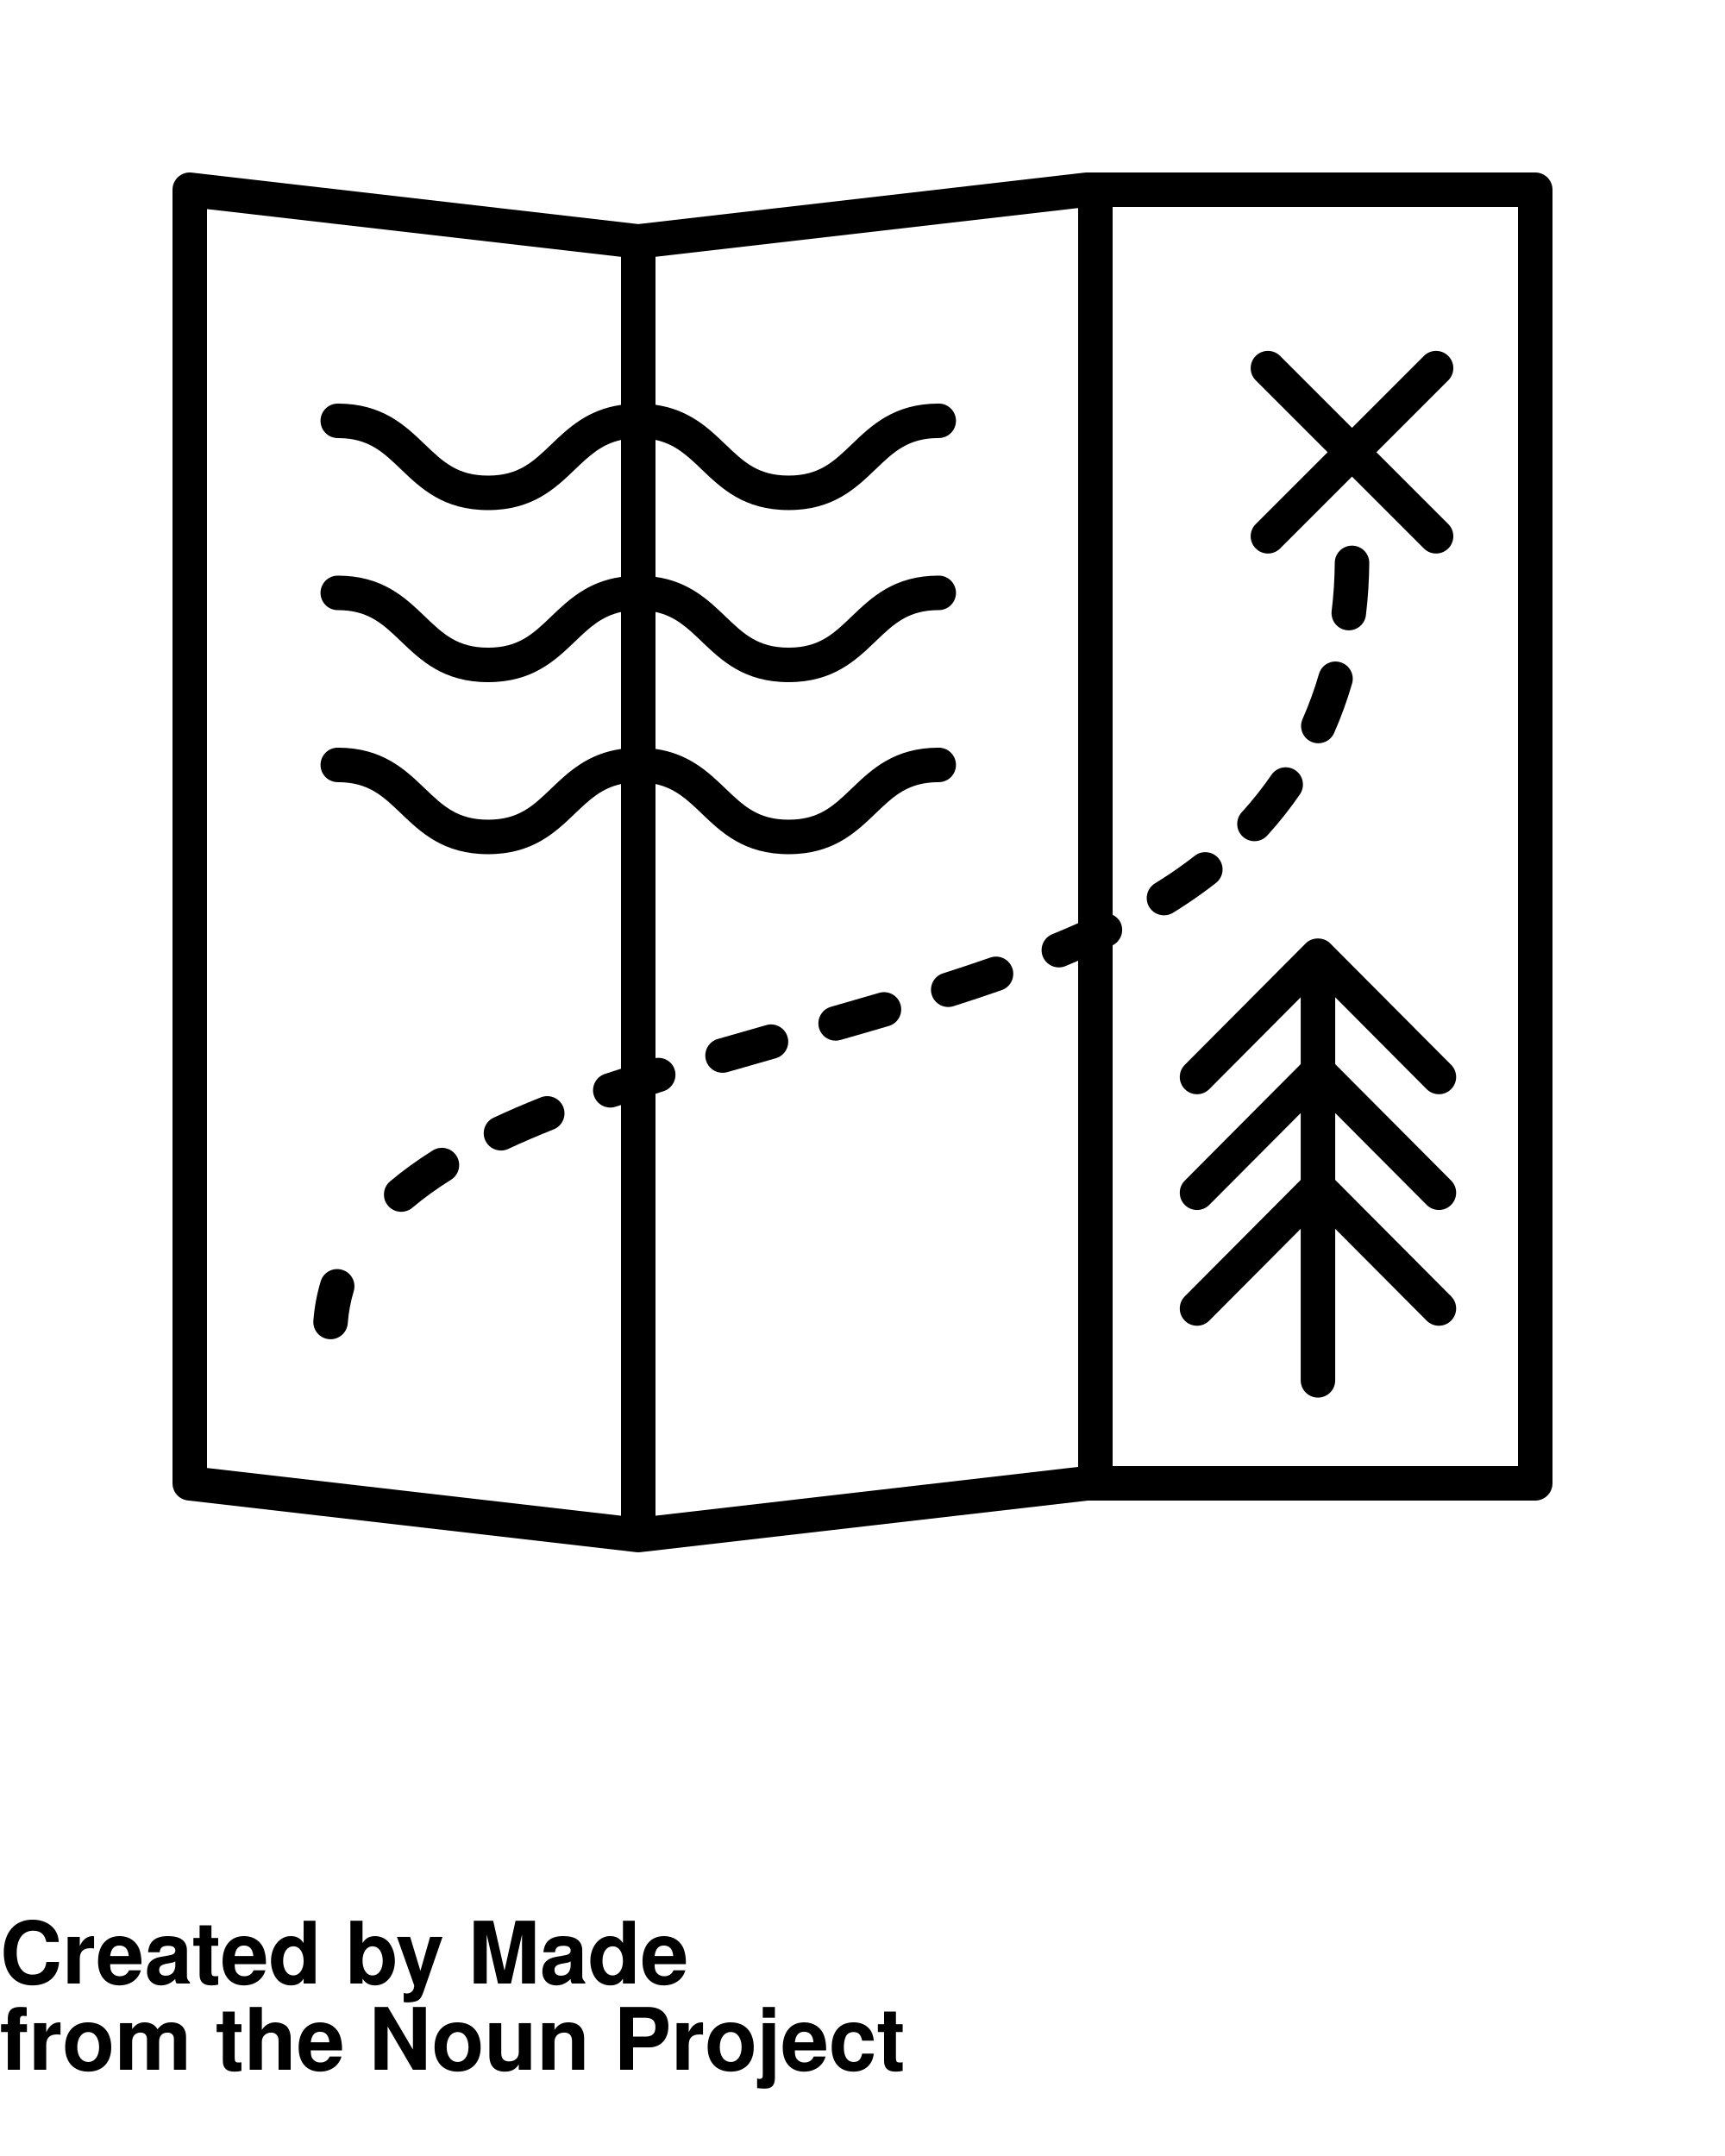
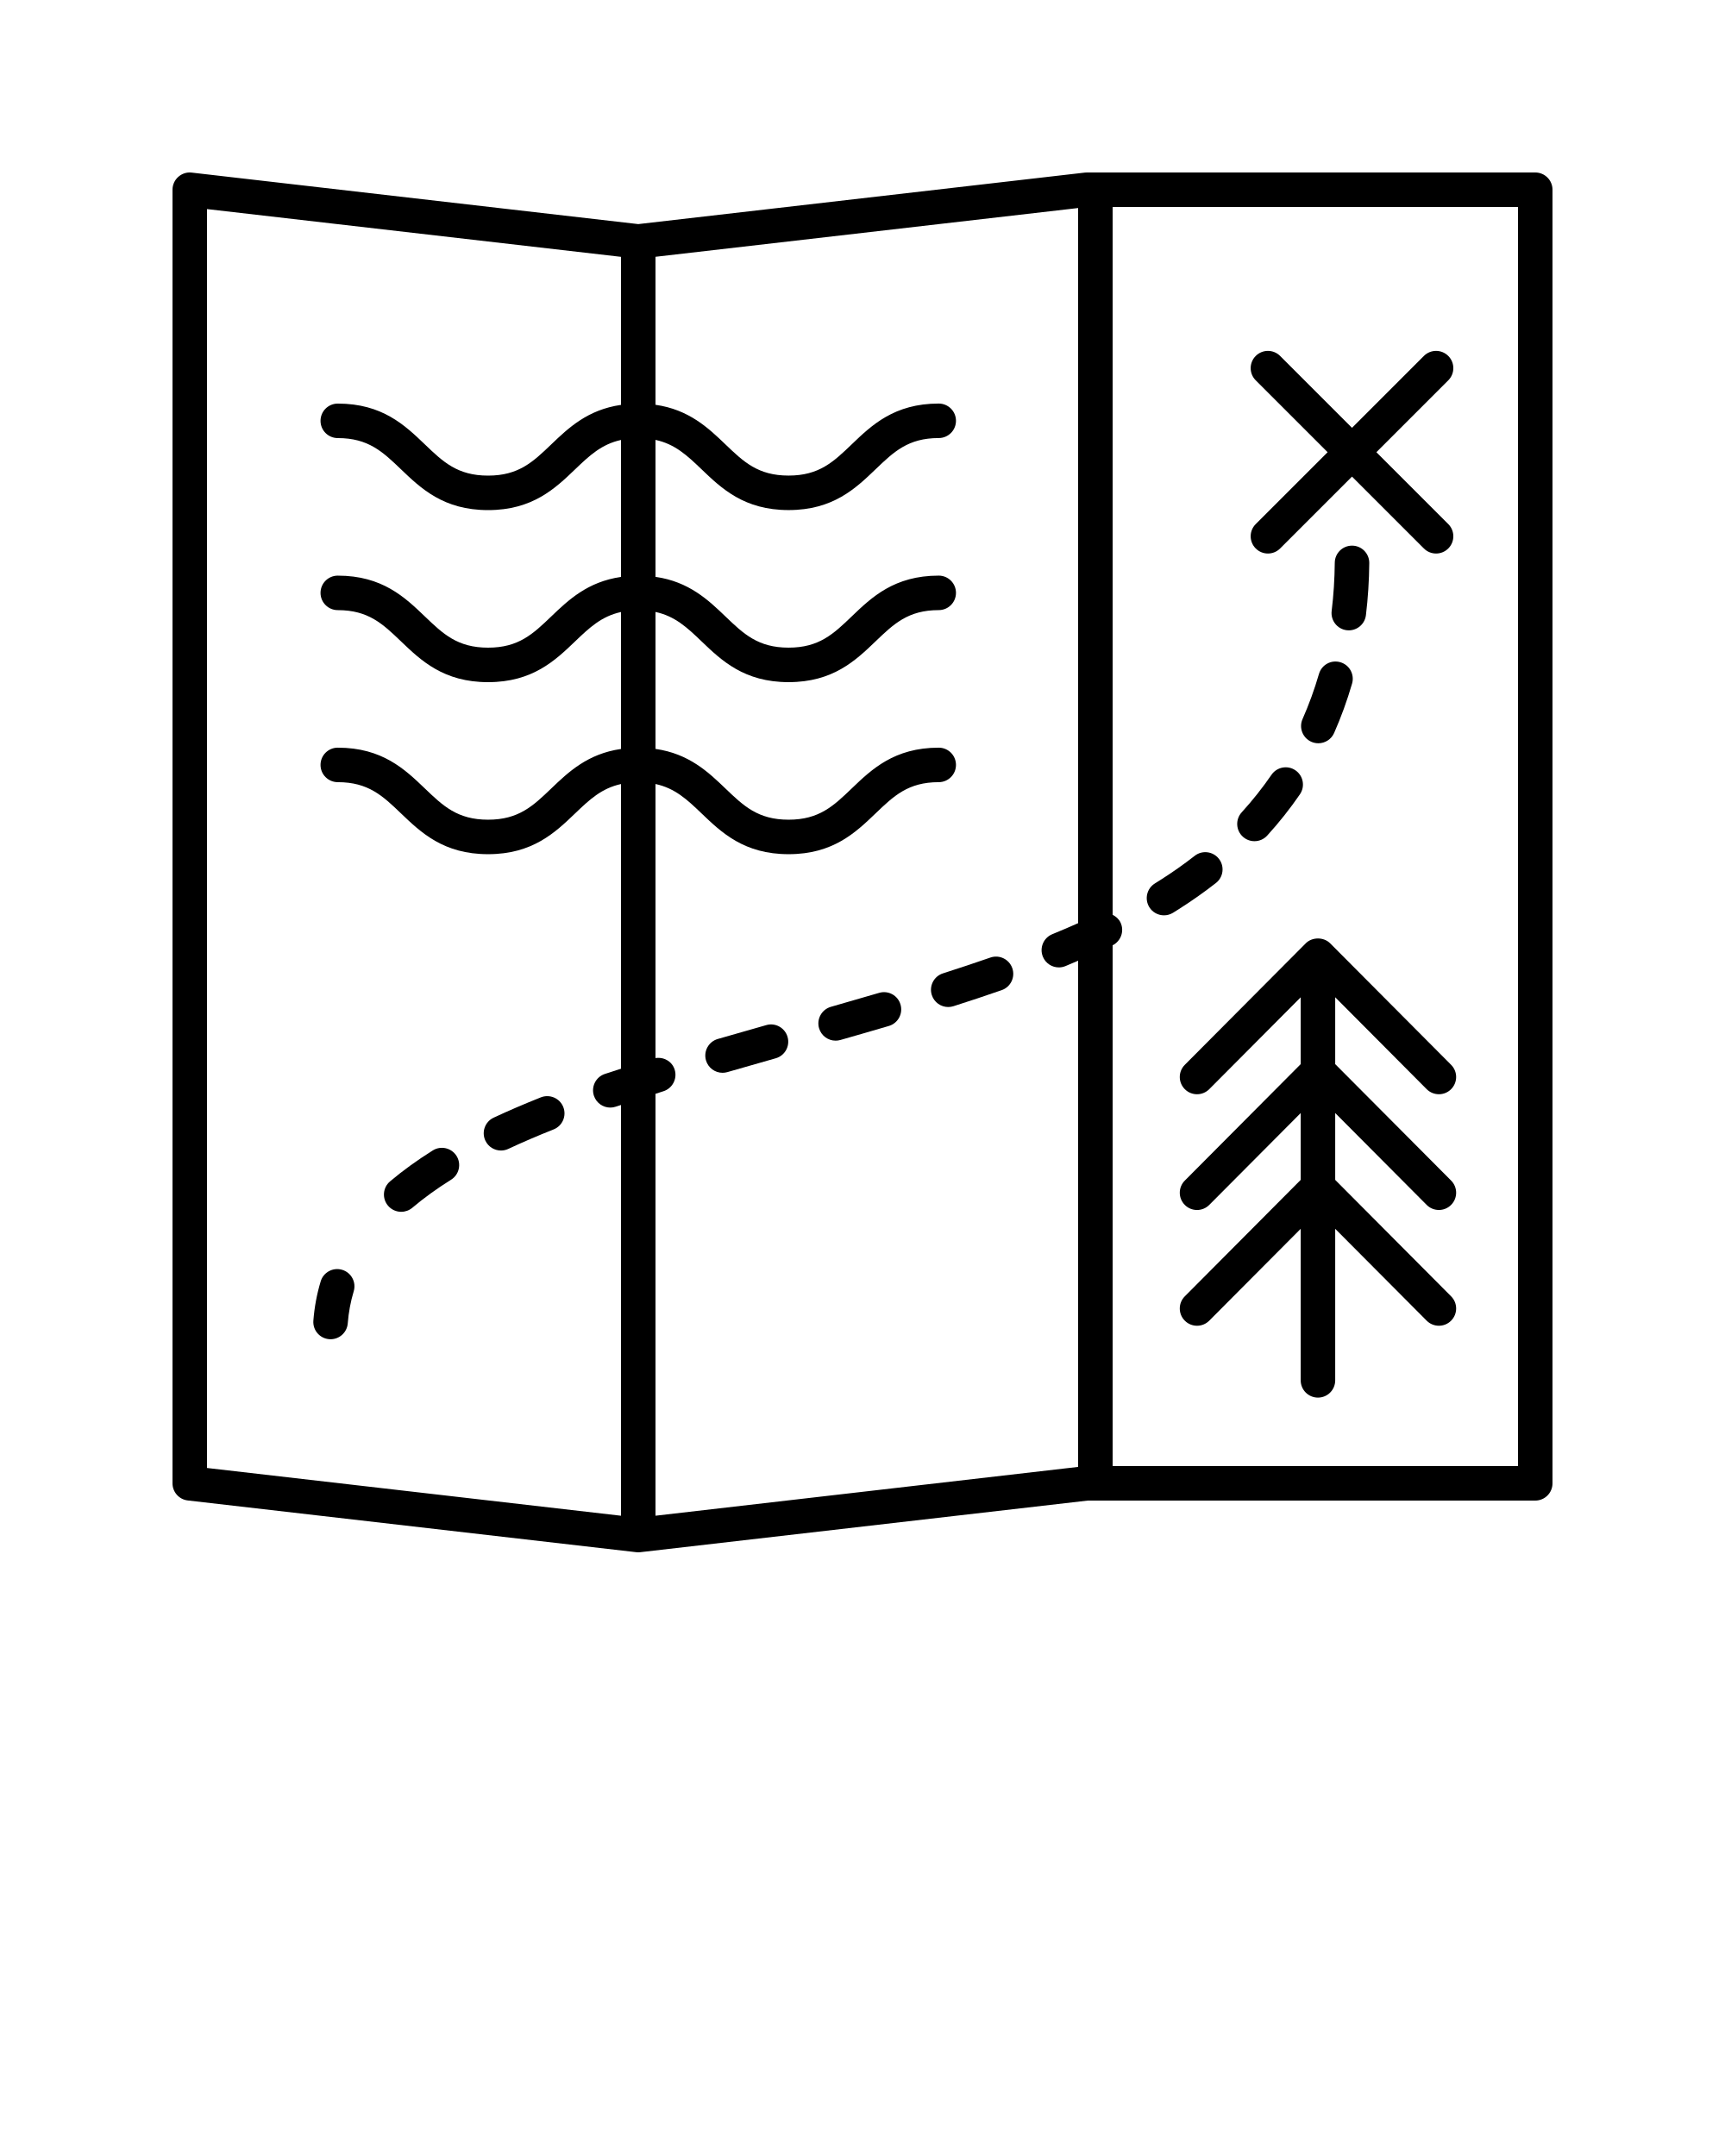
- <svg xmlns="http://www.w3.org/2000/svg" version="1.1" x="0px" y="0px" viewBox="0 0 100 125" style="enable-background:new 0 0 100 100;" xml:space="preserve">
-   <path d="M89,10H63c-0.038,0-0.076,0.002-0.114,0.007L37,12.993l-25.886-2.986c-0.284-0.036-0.567,0.058-0.779,0.247  C10.122,10.443,10,10.715,10,11v75c0,0.508,0.381,0.936,0.886,0.993l26,3C36.924,89.998,36.962,90,37,90s0.076-0.002,0.114-0.007  L63.058,87H89c0.553,0,1-0.447,1-1V11C90,10.447,89.553,10,89,10z M38,63.416c0.154-0.048,0.301-0.099,0.455-0.147  c0.527-0.165,0.821-0.726,0.657-1.253c-0.15-0.48-0.627-0.747-1.112-0.671v-15.89c1.132,0.244,1.835,0.904,2.668,1.703  c1.157,1.109,2.468,2.366,5.047,2.366c2.578,0,3.888-1.257,5.044-2.366c1.054-1.011,1.886-1.81,3.66-1.81c0.553,0,1-0.447,1-1  s-0.447-1-1-1c-2.578,0-3.889,1.257-5.045,2.366c-1.054,1.011-1.886,1.81-3.659,1.81c-1.775,0-2.608-0.799-3.662-1.81  c-0.997-0.956-2.114-2.017-4.053-2.294v-7.94c1.132,0.244,1.835,0.904,2.668,1.703c1.157,1.109,2.468,2.366,5.047,2.366  c2.578,0,3.888-1.257,5.044-2.366c1.054-1.011,1.886-1.81,3.66-1.81c0.553,0,1-0.447,1-1s-0.447-1-1-1  c-2.578,0-3.889,1.257-5.045,2.366c-1.054,1.011-1.886,1.81-3.659,1.81c-1.775,0-2.608-0.799-3.662-1.81  c-0.997-0.956-2.114-2.017-4.053-2.294v-7.941c1.132,0.244,1.835,0.904,2.668,1.703c1.157,1.109,2.468,2.366,5.047,2.366  c2.578,0,3.888-1.257,5.044-2.366c1.054-1.011,1.886-1.81,3.66-1.81c0.553,0,1-0.447,1-1s-0.447-1-1-1  c-2.578,0-3.889,1.257-5.045,2.366c-1.054,1.011-1.886,1.81-3.659,1.81c-1.775,0-2.608-0.799-3.662-1.81  c-0.997-0.956-2.114-2.017-4.053-2.294v-8.581l24.5-2.827v41.462c-0.482,0.214-0.979,0.428-1.496,0.639  c-0.512,0.209-0.757,0.793-0.548,1.304c0.158,0.388,0.532,0.622,0.926,0.622c0.126,0,0.255-0.023,0.378-0.074  c0.254-0.104,0.494-0.209,0.74-0.314v29.348L38,87.878V63.416z M12,12.122l24,2.769v8.583c-1.933,0.279-3.048,1.337-4.043,2.291  c-1.055,1.011-1.888,1.81-3.663,1.81c-1.776,0-2.609-0.799-3.664-1.81c-1.157-1.109-2.469-2.366-5.049-2.366c-0.553,0-1,0.447-1,1  s0.447,1,1,1c1.776,0,2.609,0.799,3.664,1.81c1.157,1.109,2.469,2.366,5.049,2.366c2.579,0,3.891-1.257,5.048-2.366  c0.831-0.797,1.532-1.455,2.658-1.701v7.941c-1.933,0.279-3.048,1.337-4.043,2.291c-1.055,1.011-1.888,1.81-3.663,1.81  c-1.776,0-2.609-0.799-3.664-1.81c-1.157-1.109-2.469-2.366-5.049-2.366c-0.553,0-1,0.447-1,1s0.447,1,1,1  c1.776,0,2.609,0.799,3.664,1.81c1.157,1.109,2.469,2.366,5.049,2.366c2.579,0,3.891-1.257,5.048-2.366  c0.831-0.797,1.532-1.455,2.658-1.701v7.94c-1.933,0.279-3.048,1.337-4.043,2.291c-1.055,1.011-1.888,1.81-3.663,1.81  c-1.776,0-2.609-0.799-3.664-1.81c-1.157-1.109-2.469-2.366-5.049-2.366c-0.553,0-1,0.447-1,1s0.447,1,1,1  c1.776,0,2.609,0.799,3.664,1.81c1.157,1.109,2.469,2.366,5.049,2.366c2.579,0,3.891-1.257,5.048-2.366  c0.831-0.797,1.532-1.455,2.658-1.701v16.505c-0.312,0.102-0.634,0.201-0.941,0.305c-0.523,0.177-0.804,0.744-0.627,1.268  c0.141,0.417,0.53,0.68,0.947,0.68c0.106,0,0.214-0.017,0.32-0.053c0.098-0.033,0.202-0.064,0.301-0.097v23.814l-24-2.769V12.122z   M88,85H64.5V54.806c0.485-0.244,0.691-0.829,0.457-1.321c-0.099-0.207-0.267-0.35-0.457-0.447V12H88V85z" />
-   <path d="M25.087,66.701c-0.913,0.572-1.745,1.176-2.476,1.793c-0.421,0.357-0.474,0.988-0.117,1.41  c0.198,0.233,0.48,0.354,0.765,0.354c0.228,0,0.457-0.078,0.646-0.236c0.657-0.557,1.412-1.104,2.245-1.625  c0.468-0.294,0.609-0.911,0.316-1.379C26.171,66.549,25.554,66.407,25.087,66.701z" />
-   <path d="M57.41,55.518c-0.9,0.313-1.817,0.617-2.745,0.915c-0.526,0.168-0.816,0.731-0.647,1.257  c0.136,0.425,0.528,0.695,0.952,0.695c0.101,0,0.203-0.016,0.305-0.048c0.945-0.302,1.878-0.611,2.794-0.931  c0.521-0.182,0.797-0.752,0.615-1.273S57.934,55.335,57.41,55.518z" />
-   <path d="M50.963,57.564c-0.927,0.273-1.86,0.542-2.795,0.809c-0.531,0.152-0.839,0.705-0.688,1.236  c0.126,0.439,0.526,0.726,0.961,0.726c0.092,0,0.184-0.013,0.275-0.038c0.94-0.269,1.88-0.539,2.812-0.814  c0.529-0.156,0.832-0.712,0.676-1.242C52.05,57.711,51.495,57.406,50.963,57.564z" />
-   <path d="M31.354,63.622c-0.963,0.383-1.883,0.779-2.735,1.177c-0.501,0.233-0.717,0.829-0.483,1.329  c0.17,0.364,0.53,0.577,0.907,0.577c0.142,0,0.285-0.03,0.422-0.094c0.817-0.382,1.701-0.762,2.628-1.13  c0.514-0.204,0.764-0.786,0.561-1.299C32.449,63.669,31.867,63.42,31.354,63.622z" />
-   <path d="M44.423,59.433c-0.943,0.267-1.883,0.534-2.814,0.805c-0.53,0.153-0.836,0.708-0.683,1.238  c0.127,0.438,0.526,0.722,0.961,0.722c0.092,0,0.186-0.013,0.278-0.039c0.928-0.27,1.863-0.535,2.803-0.802  c0.531-0.15,0.84-0.703,0.689-1.234C45.507,59.59,44.948,59.278,44.423,59.433z" />
-   <path d="M78.07,36.539c0.041,0.005,0.082,0.007,0.122,0.007c0.499,0,0.93-0.372,0.992-0.879c0.119-0.982,0.185-2,0.194-3.022  c0.005-0.553-0.438-1.005-0.99-1.01c-0.004,0-0.007,0-0.01,0c-0.548,0-0.995,0.441-1,0.99c-0.009,0.949-0.069,1.892-0.181,2.8  C77.132,35.974,77.522,36.472,78.07,36.539z" />
-   <path d="M72.723,48.77c0.271,0,0.542-0.11,0.739-0.326c0.687-0.754,1.324-1.559,1.896-2.392c0.312-0.455,0.197-1.077-0.259-1.39  c-0.453-0.312-1.077-0.198-1.39,0.259c-0.521,0.757-1.101,1.489-1.726,2.175c-0.372,0.409-0.343,1.041,0.065,1.413  C72.241,48.684,72.482,48.77,72.723,48.77z" />
-   <path d="M67.478,53.069c0.179,0,0.359-0.048,0.523-0.148l0.352-0.221c0.74-0.47,1.458-0.976,2.135-1.505  c0.436-0.34,0.513-0.969,0.173-1.403c-0.34-0.436-0.969-0.514-1.403-0.173c-0.627,0.489-1.291,0.958-1.977,1.393l-0.328,0.206  c-0.47,0.289-0.616,0.905-0.327,1.376C66.813,52.9,67.142,53.069,67.478,53.069z" />
-   <path d="M76.461,39.075c-0.261,0.897-0.581,1.777-0.951,2.614c-0.223,0.505,0.006,1.096,0.511,1.319  c0.132,0.058,0.269,0.085,0.403,0.085c0.385,0,0.751-0.222,0.916-0.596c0.405-0.918,0.756-1.882,1.041-2.864  c0.154-0.53-0.15-1.085-0.681-1.239C77.163,38.237,76.614,38.546,76.461,39.075z" />
-   <path d="M19.837,73.621c-0.529-0.159-1.087,0.139-1.246,0.668c-0.222,0.735-0.365,1.502-0.425,2.28  c-0.042,0.551,0.369,1.032,0.92,1.074c0.026,0.002,0.053,0.003,0.078,0.003c0.518,0,0.956-0.398,0.996-0.923  c0.049-0.635,0.165-1.26,0.345-1.856C20.665,74.338,20.365,73.78,19.837,73.621z" />
-   <path d="M72.796,31.799c0.195,0.195,0.451,0.293,0.707,0.293s0.512-0.098,0.707-0.293l4.167-4.167l4.167,4.167  c0.195,0.195,0.451,0.293,0.707,0.293s0.512-0.098,0.707-0.293c0.391-0.391,0.391-1.023,0-1.414l-4.167-4.167l4.167-4.167  c0.391-0.391,0.391-1.023,0-1.414s-1.023-0.391-1.414,0l-4.167,4.167l-4.167-4.167c-0.391-0.391-1.023-0.391-1.414,0  s-0.391,1.023,0,1.414l4.167,4.167l-4.167,4.167C72.405,30.775,72.405,31.408,72.796,31.799z" />
-   <path d="M82.705,63.147c0.389,0.39,1.023,0.394,1.414,0.004c0.392-0.39,0.394-1.023,0.004-1.414l-7.011-7.044  c-0.375-0.377-1.043-0.377-1.418,0l-7.01,7.044c-0.39,0.392-0.388,1.024,0.004,1.414c0.194,0.194,0.45,0.291,0.705,0.291  c0.257,0,0.514-0.099,0.709-0.295l5.301-5.326v3.875l-6.719,6.752c-0.39,0.392-0.388,1.024,0.004,1.414  c0.194,0.194,0.45,0.291,0.705,0.291c0.257,0,0.514-0.099,0.709-0.295l5.301-5.326v3.875l-6.719,6.752  c-0.39,0.392-0.388,1.024,0.004,1.414c0.194,0.194,0.45,0.291,0.705,0.291c0.257,0,0.514-0.099,0.709-0.295l5.301-5.326v8.787  c0,0.553,0.447,1,1,1s1-0.447,1-1v-8.787l5.302,5.326c0.389,0.391,1.023,0.394,1.414,0.004c0.392-0.39,0.394-1.023,0.004-1.414  l-6.72-6.752v-3.876l5.302,5.326c0.389,0.391,1.023,0.394,1.414,0.004c0.392-0.39,0.394-1.023,0.004-1.414l-6.72-6.752v-3.876  L82.705,63.147z" />
-   <text x="0" y="115" fill="#000000" font-size="5px" font-weight="bold" font-family="'Helvetica Neue', Helvetica, Arial-Unicode, Arial, Sans-serif">Created by Made</text>
-   <text x="0" y="120" fill="#000000" font-size="5px" font-weight="bold" font-family="'Helvetica Neue', Helvetica, Arial-Unicode, Arial, Sans-serif">from the Noun Project</text>
+ <svg xmlns="http://www.w3.org/2000/svg" version="1.1" x="0px" y="0px" viewBox="0 0 100 125" style="enable-background:new 0 0 100 100;" xml:space="preserve" id="svg32">
+   <defs id="defs36" />
+   <path d="M89,10H63c-0.038,0-0.076,0.002-0.114,0.007L37,12.993l-25.886-2.986c-0.284-0.036-0.567,0.058-0.779,0.247  C10.122,10.443,10,10.715,10,11v75c0,0.508,0.381,0.936,0.886,0.993l26,3C36.924,89.998,36.962,90,37,90s0.076-0.002,0.114-0.007  L63.058,87H89c0.553,0,1-0.447,1-1V11C90,10.447,89.553,10,89,10z M38,63.416c0.154-0.048,0.301-0.099,0.455-0.147  c0.527-0.165,0.821-0.726,0.657-1.253c-0.15-0.48-0.627-0.747-1.112-0.671v-15.89c1.132,0.244,1.835,0.904,2.668,1.703  c1.157,1.109,2.468,2.366,5.047,2.366c2.578,0,3.888-1.257,5.044-2.366c1.054-1.011,1.886-1.81,3.66-1.81c0.553,0,1-0.447,1-1  s-0.447-1-1-1c-2.578,0-3.889,1.257-5.045,2.366c-1.054,1.011-1.886,1.81-3.659,1.81c-1.775,0-2.608-0.799-3.662-1.81  c-0.997-0.956-2.114-2.017-4.053-2.294v-7.94c1.132,0.244,1.835,0.904,2.668,1.703c1.157,1.109,2.468,2.366,5.047,2.366  c2.578,0,3.888-1.257,5.044-2.366c1.054-1.011,1.886-1.81,3.66-1.81c0.553,0,1-0.447,1-1s-0.447-1-1-1  c-2.578,0-3.889,1.257-5.045,2.366c-1.054,1.011-1.886,1.81-3.659,1.81c-1.775,0-2.608-0.799-3.662-1.81  c-0.997-0.956-2.114-2.017-4.053-2.294v-7.941c1.132,0.244,1.835,0.904,2.668,1.703c1.157,1.109,2.468,2.366,5.047,2.366  c2.578,0,3.888-1.257,5.044-2.366c1.054-1.011,1.886-1.81,3.66-1.81c0.553,0,1-0.447,1-1s-0.447-1-1-1  c-2.578,0-3.889,1.257-5.045,2.366c-1.054,1.011-1.886,1.81-3.659,1.81c-1.775,0-2.608-0.799-3.662-1.81  c-0.997-0.956-2.114-2.017-4.053-2.294v-8.581l24.5-2.827v41.462c-0.482,0.214-0.979,0.428-1.496,0.639  c-0.512,0.209-0.757,0.793-0.548,1.304c0.158,0.388,0.532,0.622,0.926,0.622c0.126,0,0.255-0.023,0.378-0.074  c0.254-0.104,0.494-0.209,0.74-0.314v29.348L38,87.878V63.416z M12,12.122l24,2.769v8.583c-1.933,0.279-3.048,1.337-4.043,2.291  c-1.055,1.011-1.888,1.81-3.663,1.81c-1.776,0-2.609-0.799-3.664-1.81c-1.157-1.109-2.469-2.366-5.049-2.366c-0.553,0-1,0.447-1,1  s0.447,1,1,1c1.776,0,2.609,0.799,3.664,1.81c1.157,1.109,2.469,2.366,5.049,2.366c2.579,0,3.891-1.257,5.048-2.366  c0.831-0.797,1.532-1.455,2.658-1.701v7.941c-1.933,0.279-3.048,1.337-4.043,2.291c-1.055,1.011-1.888,1.81-3.663,1.81  c-1.776,0-2.609-0.799-3.664-1.81c-1.157-1.109-2.469-2.366-5.049-2.366c-0.553,0-1,0.447-1,1s0.447,1,1,1  c1.776,0,2.609,0.799,3.664,1.81c1.157,1.109,2.469,2.366,5.049,2.366c2.579,0,3.891-1.257,5.048-2.366  c0.831-0.797,1.532-1.455,2.658-1.701v7.94c-1.933,0.279-3.048,1.337-4.043,2.291c-1.055,1.011-1.888,1.81-3.663,1.81  c-1.776,0-2.609-0.799-3.664-1.81c-1.157-1.109-2.469-2.366-5.049-2.366c-0.553,0-1,0.447-1,1s0.447,1,1,1  c1.776,0,2.609,0.799,3.664,1.81c1.157,1.109,2.469,2.366,5.049,2.366c2.579,0,3.891-1.257,5.048-2.366  c0.831-0.797,1.532-1.455,2.658-1.701v16.505c-0.312,0.102-0.634,0.201-0.941,0.305c-0.523,0.177-0.804,0.744-0.627,1.268  c0.141,0.417,0.53,0.68,0.947,0.68c0.106,0,0.214-0.017,0.32-0.053c0.098-0.033,0.202-0.064,0.301-0.097v23.814l-24-2.769V12.122z   M88,85H64.5V54.806c0.485-0.244,0.691-0.829,0.457-1.321c-0.099-0.207-0.267-0.35-0.457-0.447V12H88V85z" id="path2" />
+   <path d="M25.087,66.701c-0.913,0.572-1.745,1.176-2.476,1.793c-0.421,0.357-0.474,0.988-0.117,1.41  c0.198,0.233,0.48,0.354,0.765,0.354c0.228,0,0.457-0.078,0.646-0.236c0.657-0.557,1.412-1.104,2.245-1.625  c0.468-0.294,0.609-0.911,0.316-1.379C26.171,66.549,25.554,66.407,25.087,66.701z" id="path4" />
+   <path d="M57.41,55.518c-0.9,0.313-1.817,0.617-2.745,0.915c-0.526,0.168-0.816,0.731-0.647,1.257  c0.136,0.425,0.528,0.695,0.952,0.695c0.101,0,0.203-0.016,0.305-0.048c0.945-0.302,1.878-0.611,2.794-0.931  c0.521-0.182,0.797-0.752,0.615-1.273S57.934,55.335,57.41,55.518z" id="path6" />
+   <path d="M50.963,57.564c-0.927,0.273-1.86,0.542-2.795,0.809c-0.531,0.152-0.839,0.705-0.688,1.236  c0.126,0.439,0.526,0.726,0.961,0.726c0.092,0,0.184-0.013,0.275-0.038c0.94-0.269,1.88-0.539,2.812-0.814  c0.529-0.156,0.832-0.712,0.676-1.242C52.05,57.711,51.495,57.406,50.963,57.564z" id="path8" />
+   <path d="M31.354,63.622c-0.963,0.383-1.883,0.779-2.735,1.177c-0.501,0.233-0.717,0.829-0.483,1.329  c0.17,0.364,0.53,0.577,0.907,0.577c0.142,0,0.285-0.03,0.422-0.094c0.817-0.382,1.701-0.762,2.628-1.13  c0.514-0.204,0.764-0.786,0.561-1.299C32.449,63.669,31.867,63.42,31.354,63.622z" id="path10" />
+   <path d="M44.423,59.433c-0.943,0.267-1.883,0.534-2.814,0.805c-0.53,0.153-0.836,0.708-0.683,1.238  c0.127,0.438,0.526,0.722,0.961,0.722c0.092,0,0.186-0.013,0.278-0.039c0.928-0.27,1.863-0.535,2.803-0.802  c0.531-0.15,0.84-0.703,0.689-1.234C45.507,59.59,44.948,59.278,44.423,59.433z" id="path12" />
+   <path d="M78.07,36.539c0.041,0.005,0.082,0.007,0.122,0.007c0.499,0,0.93-0.372,0.992-0.879c0.119-0.982,0.185-2,0.194-3.022  c0.005-0.553-0.438-1.005-0.99-1.01c-0.004,0-0.007,0-0.01,0c-0.548,0-0.995,0.441-1,0.99c-0.009,0.949-0.069,1.892-0.181,2.8  C77.132,35.974,77.522,36.472,78.07,36.539z" id="path14" />
+   <path d="M72.723,48.77c0.271,0,0.542-0.11,0.739-0.326c0.687-0.754,1.324-1.559,1.896-2.392c0.312-0.455,0.197-1.077-0.259-1.39  c-0.453-0.312-1.077-0.198-1.39,0.259c-0.521,0.757-1.101,1.489-1.726,2.175c-0.372,0.409-0.343,1.041,0.065,1.413  C72.241,48.684,72.482,48.77,72.723,48.77z" id="path16" />
+   <path d="M67.478,53.069c0.179,0,0.359-0.048,0.523-0.148l0.352-0.221c0.74-0.47,1.458-0.976,2.135-1.505  c0.436-0.34,0.513-0.969,0.173-1.403c-0.34-0.436-0.969-0.514-1.403-0.173c-0.627,0.489-1.291,0.958-1.977,1.393l-0.328,0.206  c-0.47,0.289-0.616,0.905-0.327,1.376C66.813,52.9,67.142,53.069,67.478,53.069z" id="path18" />
+   <path d="M76.461,39.075c-0.261,0.897-0.581,1.777-0.951,2.614c-0.223,0.505,0.006,1.096,0.511,1.319  c0.132,0.058,0.269,0.085,0.403,0.085c0.385,0,0.751-0.222,0.916-0.596c0.405-0.918,0.756-1.882,1.041-2.864  c0.154-0.53-0.15-1.085-0.681-1.239C77.163,38.237,76.614,38.546,76.461,39.075z" id="path20" />
+   <path d="M19.837,73.621c-0.529-0.159-1.087,0.139-1.246,0.668c-0.222,0.735-0.365,1.502-0.425,2.28  c-0.042,0.551,0.369,1.032,0.92,1.074c0.026,0.002,0.053,0.003,0.078,0.003c0.518,0,0.956-0.398,0.996-0.923  c0.049-0.635,0.165-1.26,0.345-1.856C20.665,74.338,20.365,73.78,19.837,73.621z" id="path22" />
+   <path d="M72.796,31.799c0.195,0.195,0.451,0.293,0.707,0.293s0.512-0.098,0.707-0.293l4.167-4.167l4.167,4.167  c0.195,0.195,0.451,0.293,0.707,0.293s0.512-0.098,0.707-0.293c0.391-0.391,0.391-1.023,0-1.414l-4.167-4.167l4.167-4.167  c0.391-0.391,0.391-1.023,0-1.414s-1.023-0.391-1.414,0l-4.167,4.167l-4.167-4.167c-0.391-0.391-1.023-0.391-1.414,0  s-0.391,1.023,0,1.414l4.167,4.167l-4.167,4.167C72.405,30.775,72.405,31.408,72.796,31.799z" id="path24" />
+   <path d="M82.705,63.147c0.389,0.39,1.023,0.394,1.414,0.004c0.392-0.39,0.394-1.023,0.004-1.414l-7.011-7.044  c-0.375-0.377-1.043-0.377-1.418,0l-7.01,7.044c-0.39,0.392-0.388,1.024,0.004,1.414c0.194,0.194,0.45,0.291,0.705,0.291  c0.257,0,0.514-0.099,0.709-0.295l5.301-5.326v3.875l-6.719,6.752c-0.39,0.392-0.388,1.024,0.004,1.414  c0.194,0.194,0.45,0.291,0.705,0.291c0.257,0,0.514-0.099,0.709-0.295l5.301-5.326v3.875l-6.719,6.752  c-0.39,0.392-0.388,1.024,0.004,1.414c0.194,0.194,0.45,0.291,0.705,0.291c0.257,0,0.514-0.099,0.709-0.295l5.301-5.326v8.787  c0,0.553,0.447,1,1,1s1-0.447,1-1v-8.787l5.302,5.326c0.389,0.391,1.023,0.394,1.414,0.004c0.392-0.39,0.394-1.023,0.004-1.414  l-6.72-6.752v-3.876l5.302,5.326c0.389,0.391,1.023,0.394,1.414,0.004c0.392-0.39,0.394-1.023,0.004-1.414l-6.72-6.752v-3.876  L82.705,63.147z" id="path26" />
</svg>
